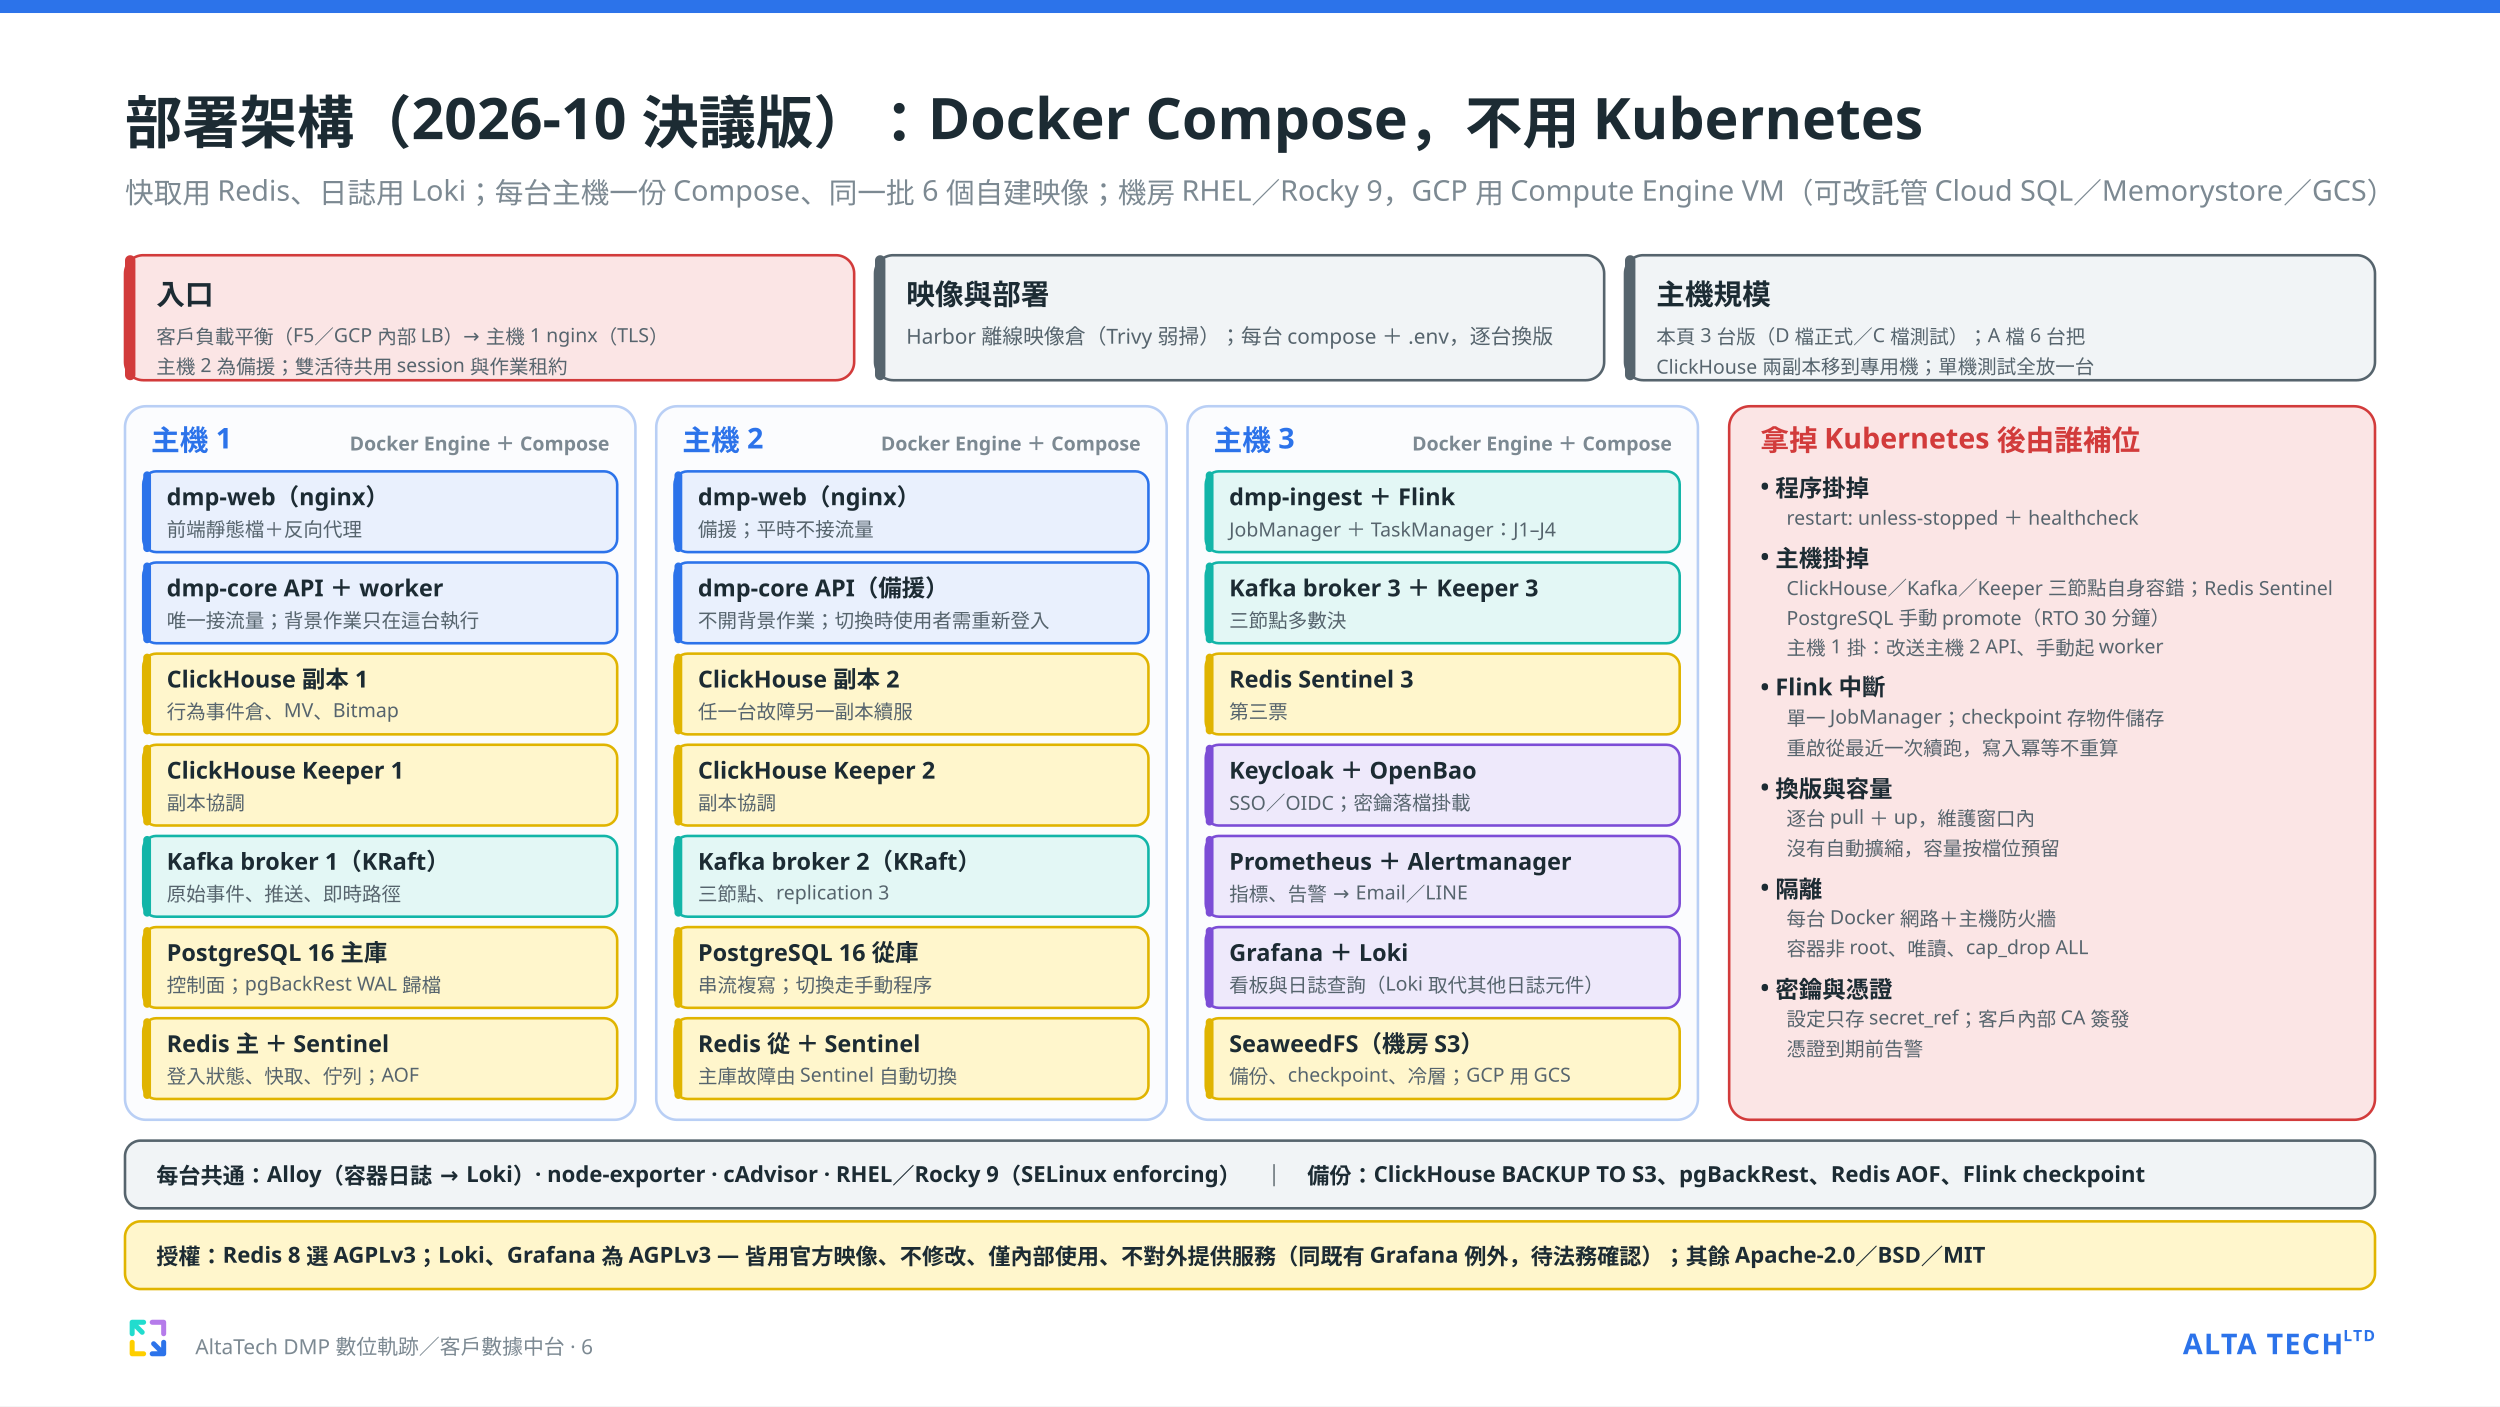
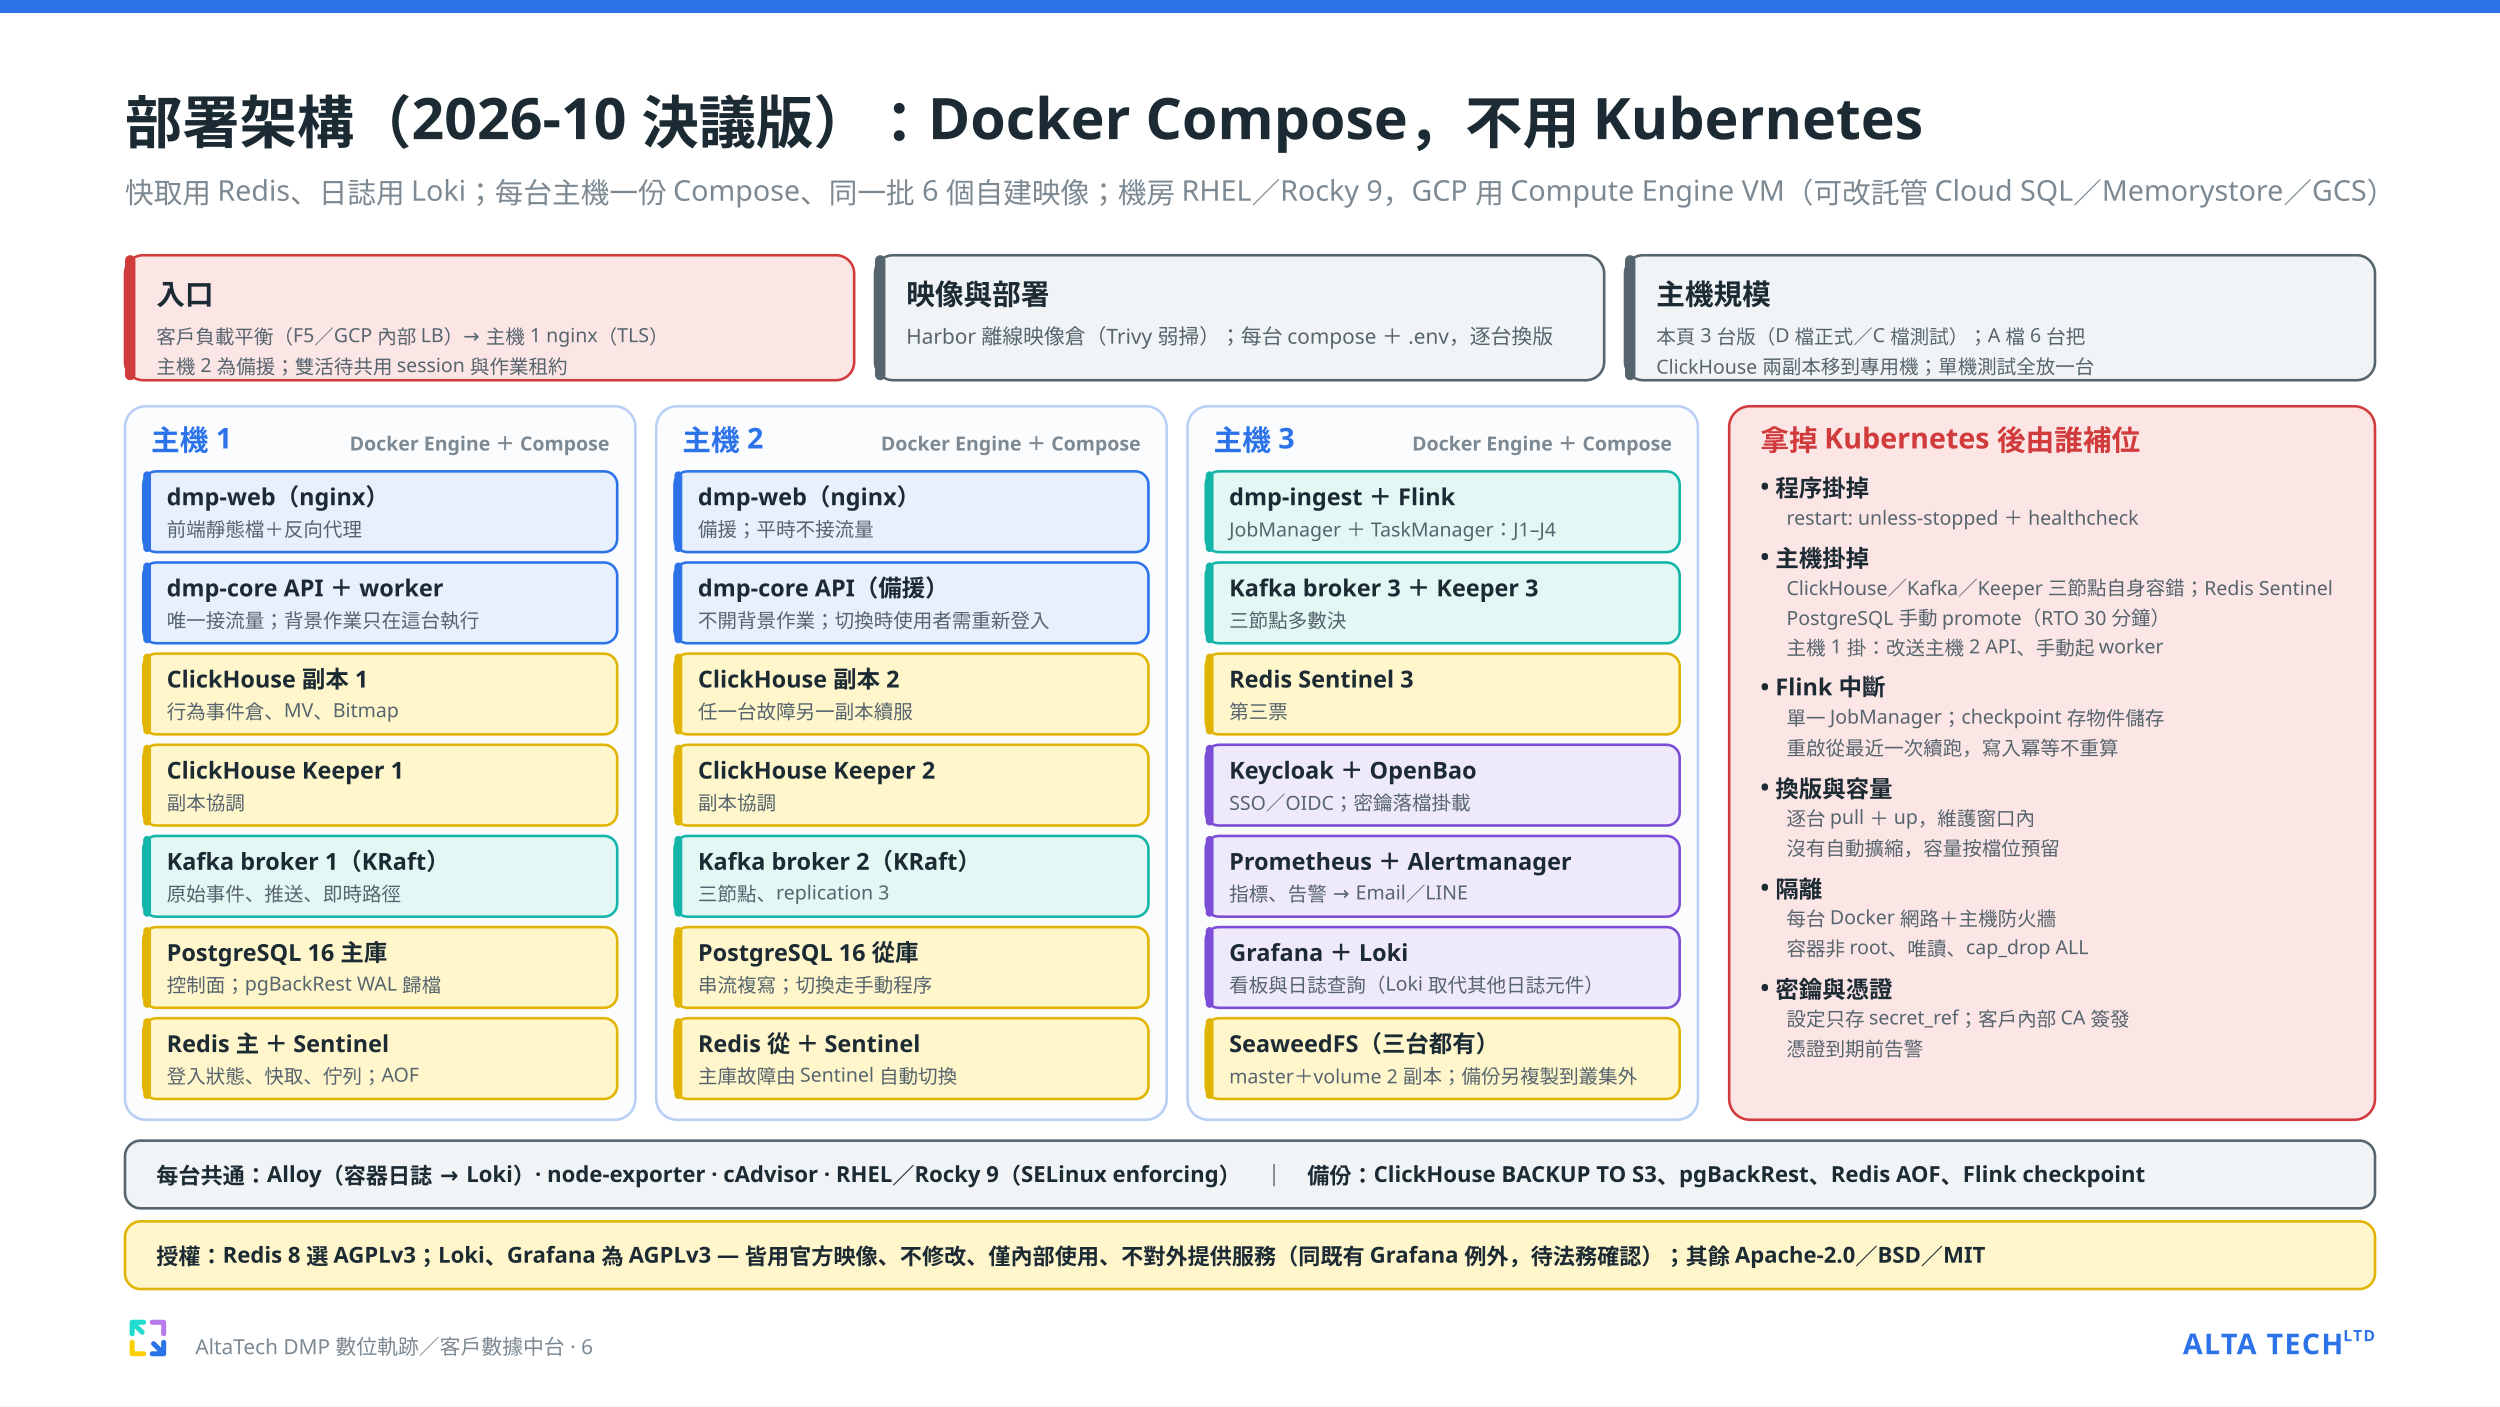
<svg xmlns="http://www.w3.org/2000/svg" viewBox="0 0 1920 1080" width="1920" height="1080">
  <defs>
    <marker id="ah" markerWidth="10" markerHeight="10" refX="8" refY="5" orient="auto">
      <path d="M0,0 L10,5 L0,10 z" fill="#7C8992" />
    </marker>
  </defs>
  <rect width="1920" height="1080" fill="#FFFFFF" />
  <rect x="0" y="0" width="1920" height="10" fill="#2C73EA" />
  <text x="96" y="110" font-family="'Plus Jakarta Sans','Noto Sans TC','PingFang TC','Microsoft JhengHei',sans-serif" font-size="44" font-weight="800" fill="#1C2B33">部署架構（2026-10 決議版）：Docker Compose，不用 Kubernetes</text>
  <text x="96" y="156" font-family="'Plus Jakarta Sans','Noto Sans TC','PingFang TC','Microsoft JhengHei',sans-serif" font-size="22" fill="#7C8992">快取用 Redis、日誌用 Loki；每台主機一份 Compose、同一批 6 個自建映像；機房 RHEL／Rocky 9，GCP 用 Compute Engine VM（可改託管 Cloud SQL／Memorystore／GCS）</text>
  <g transform="translate(96,1010) scale(0.55)">
    <path d="M10 26V10h16M10 10l14 14" stroke="#21DCCE" stroke-width="7" fill="none" stroke-linecap="round" stroke-linejoin="round" />
    <path d="M38 10h16v16" stroke="#B57BEA" stroke-width="7" fill="none" stroke-linecap="round" stroke-linejoin="round" />
    <path d="M10 38v16h16" stroke="#FECF00" stroke-width="7" fill="none" stroke-linecap="round" stroke-linejoin="round" />
    <path d="M54 38v16H38M54 54L40 40" stroke="#2C73EA" stroke-width="7" fill="none" stroke-linecap="round" stroke-linejoin="round" />
  </g>
  <text x="1824" y="1040" font-family="'Plus Jakarta Sans','Noto Sans TC','PingFang TC','Microsoft JhengHei',sans-serif" font-size="22" font-weight="800" fill="#2C73EA" text-anchor="end" letter-spacing="1">ALTA TECH<tspan font-size="12" dy="-10">LTD</tspan>
  </text>
  <text x="150" y="1040" font-family="'Plus Jakarta Sans','Noto Sans TC','PingFang TC','Microsoft JhengHei',sans-serif" font-size="16" fill="#7C8992">AltaTech DMP 數位軌跡／客戶數據中台 · 6</text>
  <rect x="96" y="196" width="560" height="96" rx="14" fill="#FBE5E5" stroke="#D23B3B" stroke-width="2" />
  <rect x="96" y="196" width="8" height="96" rx="4" fill="#D23B3B" />
  <text x="120" y="234" font-family="'Plus Jakarta Sans','Noto Sans TC','PingFang TC','Microsoft JhengHei',sans-serif" font-size="22" font-weight="800" fill="#1C2B33" text-anchor="start">入口</text>
  <text x="120" y="264" font-family="'Plus Jakarta Sans','Noto Sans TC','PingFang TC','Microsoft JhengHei',sans-serif" font-size="15" font-weight="400" fill="#56646D" text-anchor="start">客戶負載平衡（F5／GCP 內部 LB）→ 主機 1 nginx（TLS）</text>
  <text x="120" y="287" font-family="'Plus Jakarta Sans','Noto Sans TC','PingFang TC','Microsoft JhengHei',sans-serif" font-size="15" font-weight="400" fill="#56646D" text-anchor="start">主機 2 為備援；雙活待共用 session 與作業租約</text>
  <rect x="672" y="196" width="560" height="96" rx="14" fill="#F1F4F6" stroke="#56646D" stroke-width="2" />
  <rect x="672" y="196" width="8" height="96" rx="4" fill="#56646D" />
  <text x="696" y="234" font-family="'Plus Jakarta Sans','Noto Sans TC','PingFang TC','Microsoft JhengHei',sans-serif" font-size="22" font-weight="800" fill="#1C2B33" text-anchor="start">映像與部署</text>
  <text x="696" y="264" font-family="'Plus Jakarta Sans','Noto Sans TC','PingFang TC','Microsoft JhengHei',sans-serif" font-size="16" font-weight="400" fill="#56646D" text-anchor="start">Harbor 離線映像倉（Trivy 弱掃）；每台 compose ＋ .env，逐台換版</text>
  <rect x="1248" y="196" width="576" height="96" rx="14" fill="#F1F4F6" stroke="#56646D" stroke-width="2" />
  <rect x="1248" y="196" width="8" height="96" rx="4" fill="#56646D" />
  <text x="1272" y="234" font-family="'Plus Jakarta Sans','Noto Sans TC','PingFang TC','Microsoft JhengHei',sans-serif" font-size="22" font-weight="800" fill="#1C2B33" text-anchor="start">主機規模</text>
  <text x="1272" y="264" font-family="'Plus Jakarta Sans','Noto Sans TC','PingFang TC','Microsoft JhengHei',sans-serif" font-size="15" font-weight="400" fill="#56646D" text-anchor="start">本頁 3 台版（D 檔正式／C 檔測試）；A 檔 6 台把</text>
  <text x="1272" y="287" font-family="'Plus Jakarta Sans','Noto Sans TC','PingFang TC','Microsoft JhengHei',sans-serif" font-size="15" font-weight="400" fill="#56646D" text-anchor="start">ClickHouse 兩副本移到專用機；單機測試全放一台</text>
  <rect x="96" y="312" width="392" height="548" rx="16" fill="#FBFCFE" stroke="#B9CFF5" stroke-width="2" />
  <text x="116" y="346" font-family="'Plus Jakarta Sans','Noto Sans TC','PingFang TC','Microsoft JhengHei',sans-serif" font-size="22" font-weight="800" fill="#2C73EA" text-anchor="start">主機 1</text>
  <text x="468" y="346" font-family="'Plus Jakarta Sans','Noto Sans TC','PingFang TC','Microsoft JhengHei',sans-serif" font-size="15" font-weight="600" fill="#7C8992" text-anchor="end">Docker Engine ＋ Compose</text>
  <rect x="110" y="362" width="364" height="62" rx="10" fill="#E9F0FD" stroke="#2C73EA" stroke-width="2" />
  <rect x="110" y="362" width="6" height="62" rx="3" fill="#2C73EA" />
  <text x="128" y="388" font-family="'Plus Jakarta Sans','Noto Sans TC','PingFang TC','Microsoft JhengHei',sans-serif" font-size="18" font-weight="800" fill="#1C2B33" text-anchor="start">dmp-web（nginx）</text>
  <text x="128" y="412" font-family="'Plus Jakarta Sans','Noto Sans TC','PingFang TC','Microsoft JhengHei',sans-serif" font-size="15" font-weight="400" fill="#56646D" text-anchor="start">前端靜態檔＋反向代理</text>
  <rect x="110" y="432" width="364" height="62" rx="10" fill="#E9F0FD" stroke="#2C73EA" stroke-width="2" />
  <rect x="110" y="432" width="6" height="62" rx="3" fill="#2C73EA" />
  <text x="128" y="458" font-family="'Plus Jakarta Sans','Noto Sans TC','PingFang TC','Microsoft JhengHei',sans-serif" font-size="18" font-weight="800" fill="#1C2B33" text-anchor="start">dmp-core API ＋ worker</text>
  <text x="128" y="482" font-family="'Plus Jakarta Sans','Noto Sans TC','PingFang TC','Microsoft JhengHei',sans-serif" font-size="15" font-weight="400" fill="#56646D" text-anchor="start">唯一接流量；背景作業只在這台執行</text>
  <rect x="110" y="502" width="364" height="62" rx="10" fill="#FFF6CC" stroke="#E0B400" stroke-width="2" />
  <rect x="110" y="502" width="6" height="62" rx="3" fill="#E0B400" />
  <text x="128" y="528" font-family="'Plus Jakarta Sans','Noto Sans TC','PingFang TC','Microsoft JhengHei',sans-serif" font-size="18" font-weight="800" fill="#1C2B33" text-anchor="start">ClickHouse 副本 1</text>
  <text x="128" y="552" font-family="'Plus Jakarta Sans','Noto Sans TC','PingFang TC','Microsoft JhengHei',sans-serif" font-size="15" font-weight="400" fill="#56646D" text-anchor="start">行為事件倉、MV、Bitmap</text>
  <rect x="110" y="572" width="364" height="62" rx="10" fill="#FFF6CC" stroke="#E0B400" stroke-width="2" />
  <rect x="110" y="572" width="6" height="62" rx="3" fill="#E0B400" />
  <text x="128" y="598" font-family="'Plus Jakarta Sans','Noto Sans TC','PingFang TC','Microsoft JhengHei',sans-serif" font-size="18" font-weight="800" fill="#1C2B33" text-anchor="start">ClickHouse Keeper 1</text>
  <text x="128" y="622" font-family="'Plus Jakarta Sans','Noto Sans TC','PingFang TC','Microsoft JhengHei',sans-serif" font-size="15" font-weight="400" fill="#56646D" text-anchor="start">副本協調</text>
  <rect x="110" y="642" width="364" height="62" rx="10" fill="#E3F7F5" stroke="#12B5A8" stroke-width="2" />
  <rect x="110" y="642" width="6" height="62" rx="3" fill="#12B5A8" />
  <text x="128" y="668" font-family="'Plus Jakarta Sans','Noto Sans TC','PingFang TC','Microsoft JhengHei',sans-serif" font-size="18" font-weight="800" fill="#1C2B33" text-anchor="start">Kafka broker 1（KRaft）</text>
  <text x="128" y="692" font-family="'Plus Jakarta Sans','Noto Sans TC','PingFang TC','Microsoft JhengHei',sans-serif" font-size="15" font-weight="400" fill="#56646D" text-anchor="start">原始事件、推送、即時路徑</text>
  <rect x="110" y="712" width="364" height="62" rx="10" fill="#FFF6CC" stroke="#E0B400" stroke-width="2" />
  <rect x="110" y="712" width="6" height="62" rx="3" fill="#E0B400" />
  <text x="128" y="738" font-family="'Plus Jakarta Sans','Noto Sans TC','PingFang TC','Microsoft JhengHei',sans-serif" font-size="18" font-weight="800" fill="#1C2B33" text-anchor="start">PostgreSQL 16 主庫</text>
  <text x="128" y="762" font-family="'Plus Jakarta Sans','Noto Sans TC','PingFang TC','Microsoft JhengHei',sans-serif" font-size="15" font-weight="400" fill="#56646D" text-anchor="start">控制面；pgBackRest WAL 歸檔</text>
  <rect x="110" y="782" width="364" height="62" rx="10" fill="#FFF6CC" stroke="#E0B400" stroke-width="2" />
  <rect x="110" y="782" width="6" height="62" rx="3" fill="#E0B400" />
  <text x="128" y="808" font-family="'Plus Jakarta Sans','Noto Sans TC','PingFang TC','Microsoft JhengHei',sans-serif" font-size="18" font-weight="800" fill="#1C2B33" text-anchor="start">Redis 主 ＋ Sentinel</text>
  <text x="128" y="832" font-family="'Plus Jakarta Sans','Noto Sans TC','PingFang TC','Microsoft JhengHei',sans-serif" font-size="15" font-weight="400" fill="#56646D" text-anchor="start">登入狀態、快取、佇列；AOF</text>
  <rect x="504" y="312" width="392" height="548" rx="16" fill="#FBFCFE" stroke="#B9CFF5" stroke-width="2" />
  <text x="524" y="346" font-family="'Plus Jakarta Sans','Noto Sans TC','PingFang TC','Microsoft JhengHei',sans-serif" font-size="22" font-weight="800" fill="#2C73EA" text-anchor="start">主機 2</text>
  <text x="876" y="346" font-family="'Plus Jakarta Sans','Noto Sans TC','PingFang TC','Microsoft JhengHei',sans-serif" font-size="15" font-weight="600" fill="#7C8992" text-anchor="end">Docker Engine ＋ Compose</text>
  <rect x="518" y="362" width="364" height="62" rx="10" fill="#E9F0FD" stroke="#2C73EA" stroke-width="2" />
  <rect x="518" y="362" width="6" height="62" rx="3" fill="#2C73EA" />
  <text x="536" y="388" font-family="'Plus Jakarta Sans','Noto Sans TC','PingFang TC','Microsoft JhengHei',sans-serif" font-size="18" font-weight="800" fill="#1C2B33" text-anchor="start">dmp-web（nginx）</text>
  <text x="536" y="412" font-family="'Plus Jakarta Sans','Noto Sans TC','PingFang TC','Microsoft JhengHei',sans-serif" font-size="15" font-weight="400" fill="#56646D" text-anchor="start">備援；平時不接流量</text>
  <rect x="518" y="432" width="364" height="62" rx="10" fill="#E9F0FD" stroke="#2C73EA" stroke-width="2" />
  <rect x="518" y="432" width="6" height="62" rx="3" fill="#2C73EA" />
  <text x="536" y="458" font-family="'Plus Jakarta Sans','Noto Sans TC','PingFang TC','Microsoft JhengHei',sans-serif" font-size="18" font-weight="800" fill="#1C2B33" text-anchor="start">dmp-core API（備援）</text>
  <text x="536" y="482" font-family="'Plus Jakarta Sans','Noto Sans TC','PingFang TC','Microsoft JhengHei',sans-serif" font-size="15" font-weight="400" fill="#56646D" text-anchor="start">不開背景作業；切換時使用者需重新登入</text>
  <rect x="518" y="502" width="364" height="62" rx="10" fill="#FFF6CC" stroke="#E0B400" stroke-width="2" />
  <rect x="518" y="502" width="6" height="62" rx="3" fill="#E0B400" />
  <text x="536" y="528" font-family="'Plus Jakarta Sans','Noto Sans TC','PingFang TC','Microsoft JhengHei',sans-serif" font-size="18" font-weight="800" fill="#1C2B33" text-anchor="start">ClickHouse 副本 2</text>
  <text x="536" y="552" font-family="'Plus Jakarta Sans','Noto Sans TC','PingFang TC','Microsoft JhengHei',sans-serif" font-size="15" font-weight="400" fill="#56646D" text-anchor="start">任一台故障另一副本續服</text>
  <rect x="518" y="572" width="364" height="62" rx="10" fill="#FFF6CC" stroke="#E0B400" stroke-width="2" />
  <rect x="518" y="572" width="6" height="62" rx="3" fill="#E0B400" />
  <text x="536" y="598" font-family="'Plus Jakarta Sans','Noto Sans TC','PingFang TC','Microsoft JhengHei',sans-serif" font-size="18" font-weight="800" fill="#1C2B33" text-anchor="start">ClickHouse Keeper 2</text>
  <text x="536" y="622" font-family="'Plus Jakarta Sans','Noto Sans TC','PingFang TC','Microsoft JhengHei',sans-serif" font-size="15" font-weight="400" fill="#56646D" text-anchor="start">副本協調</text>
  <rect x="518" y="642" width="364" height="62" rx="10" fill="#E3F7F5" stroke="#12B5A8" stroke-width="2" />
  <rect x="518" y="642" width="6" height="62" rx="3" fill="#12B5A8" />
  <text x="536" y="668" font-family="'Plus Jakarta Sans','Noto Sans TC','PingFang TC','Microsoft JhengHei',sans-serif" font-size="18" font-weight="800" fill="#1C2B33" text-anchor="start">Kafka broker 2（KRaft）</text>
  <text x="536" y="692" font-family="'Plus Jakarta Sans','Noto Sans TC','PingFang TC','Microsoft JhengHei',sans-serif" font-size="15" font-weight="400" fill="#56646D" text-anchor="start">三節點、replication 3</text>
  <rect x="518" y="712" width="364" height="62" rx="10" fill="#FFF6CC" stroke="#E0B400" stroke-width="2" />
  <rect x="518" y="712" width="6" height="62" rx="3" fill="#E0B400" />
  <text x="536" y="738" font-family="'Plus Jakarta Sans','Noto Sans TC','PingFang TC','Microsoft JhengHei',sans-serif" font-size="18" font-weight="800" fill="#1C2B33" text-anchor="start">PostgreSQL 16 從庫</text>
  <text x="536" y="762" font-family="'Plus Jakarta Sans','Noto Sans TC','PingFang TC','Microsoft JhengHei',sans-serif" font-size="15" font-weight="400" fill="#56646D" text-anchor="start">串流複寫；切換走手動程序</text>
  <rect x="518" y="782" width="364" height="62" rx="10" fill="#FFF6CC" stroke="#E0B400" stroke-width="2" />
  <rect x="518" y="782" width="6" height="62" rx="3" fill="#E0B400" />
  <text x="536" y="808" font-family="'Plus Jakarta Sans','Noto Sans TC','PingFang TC','Microsoft JhengHei',sans-serif" font-size="18" font-weight="800" fill="#1C2B33" text-anchor="start">Redis 從 ＋ Sentinel</text>
  <text x="536" y="832" font-family="'Plus Jakarta Sans','Noto Sans TC','PingFang TC','Microsoft JhengHei',sans-serif" font-size="15" font-weight="400" fill="#56646D" text-anchor="start">主庫故障由 Sentinel 自動切換</text>
  <rect x="912" y="312" width="392" height="548" rx="16" fill="#FBFCFE" stroke="#B9CFF5" stroke-width="2" />
  <text x="932" y="346" font-family="'Plus Jakarta Sans','Noto Sans TC','PingFang TC','Microsoft JhengHei',sans-serif" font-size="22" font-weight="800" fill="#2C73EA" text-anchor="start">主機 3</text>
  <text x="1284" y="346" font-family="'Plus Jakarta Sans','Noto Sans TC','PingFang TC','Microsoft JhengHei',sans-serif" font-size="15" font-weight="600" fill="#7C8992" text-anchor="end">Docker Engine ＋ Compose</text>
  <rect x="926" y="362" width="364" height="62" rx="10" fill="#E3F7F5" stroke="#12B5A8" stroke-width="2" />
  <rect x="926" y="362" width="6" height="62" rx="3" fill="#12B5A8" />
  <text x="944" y="388" font-family="'Plus Jakarta Sans','Noto Sans TC','PingFang TC','Microsoft JhengHei',sans-serif" font-size="18" font-weight="800" fill="#1C2B33" text-anchor="start">dmp-ingest ＋ Flink</text>
  <text x="944" y="412" font-family="'Plus Jakarta Sans','Noto Sans TC','PingFang TC','Microsoft JhengHei',sans-serif" font-size="15" font-weight="400" fill="#56646D" text-anchor="start">JobManager ＋ TaskManager：J1–J4</text>
  <rect x="926" y="432" width="364" height="62" rx="10" fill="#E3F7F5" stroke="#12B5A8" stroke-width="2" />
  <rect x="926" y="432" width="6" height="62" rx="3" fill="#12B5A8" />
  <text x="944" y="458" font-family="'Plus Jakarta Sans','Noto Sans TC','PingFang TC','Microsoft JhengHei',sans-serif" font-size="18" font-weight="800" fill="#1C2B33" text-anchor="start">Kafka broker 3 ＋ Keeper 3</text>
  <text x="944" y="482" font-family="'Plus Jakarta Sans','Noto Sans TC','PingFang TC','Microsoft JhengHei',sans-serif" font-size="15" font-weight="400" fill="#56646D" text-anchor="start">三節點多數決</text>
  <rect x="926" y="502" width="364" height="62" rx="10" fill="#FFF6CC" stroke="#E0B400" stroke-width="2" />
  <rect x="926" y="502" width="6" height="62" rx="3" fill="#E0B400" />
  <text x="944" y="528" font-family="'Plus Jakarta Sans','Noto Sans TC','PingFang TC','Microsoft JhengHei',sans-serif" font-size="18" font-weight="800" fill="#1C2B33" text-anchor="start">Redis Sentinel 3</text>
  <text x="944" y="552" font-family="'Plus Jakarta Sans','Noto Sans TC','PingFang TC','Microsoft JhengHei',sans-serif" font-size="15" font-weight="400" fill="#56646D" text-anchor="start">第三票</text>
  <rect x="926" y="572" width="364" height="62" rx="10" fill="#EEE9FB" stroke="#7C4DD6" stroke-width="2" />
  <rect x="926" y="572" width="6" height="62" rx="3" fill="#7C4DD6" />
  <text x="944" y="598" font-family="'Plus Jakarta Sans','Noto Sans TC','PingFang TC','Microsoft JhengHei',sans-serif" font-size="18" font-weight="800" fill="#1C2B33" text-anchor="start">Keycloak ＋ OpenBao</text>
  <text x="944" y="622" font-family="'Plus Jakarta Sans','Noto Sans TC','PingFang TC','Microsoft JhengHei',sans-serif" font-size="15" font-weight="400" fill="#56646D" text-anchor="start">SSO／OIDC；密鑰落檔掛載</text>
  <rect x="926" y="642" width="364" height="62" rx="10" fill="#EEE9FB" stroke="#7C4DD6" stroke-width="2" />
  <rect x="926" y="642" width="6" height="62" rx="3" fill="#7C4DD6" />
  <text x="944" y="668" font-family="'Plus Jakarta Sans','Noto Sans TC','PingFang TC','Microsoft JhengHei',sans-serif" font-size="18" font-weight="800" fill="#1C2B33" text-anchor="start">Prometheus ＋ Alertmanager</text>
  <text x="944" y="692" font-family="'Plus Jakarta Sans','Noto Sans TC','PingFang TC','Microsoft JhengHei',sans-serif" font-size="15" font-weight="400" fill="#56646D" text-anchor="start">指標、告警 → Email／LINE</text>
  <rect x="926" y="712" width="364" height="62" rx="10" fill="#EEE9FB" stroke="#7C4DD6" stroke-width="2" />
  <rect x="926" y="712" width="6" height="62" rx="3" fill="#7C4DD6" />
  <text x="944" y="738" font-family="'Plus Jakarta Sans','Noto Sans TC','PingFang TC','Microsoft JhengHei',sans-serif" font-size="18" font-weight="800" fill="#1C2B33" text-anchor="start">Grafana ＋ Loki</text>
  <text x="944" y="762" font-family="'Plus Jakarta Sans','Noto Sans TC','PingFang TC','Microsoft JhengHei',sans-serif" font-size="15" font-weight="400" fill="#56646D" text-anchor="start">看板與日誌查詢（Loki 取代其他日誌元件）</text>
  <rect x="926" y="782" width="364" height="62" rx="10" fill="#FFF6CC" stroke="#E0B400" stroke-width="2" />
  <rect x="926" y="782" width="6" height="62" rx="3" fill="#E0B400" />
-   <text x="944" y="808" font-family="'Plus Jakarta Sans','Noto Sans TC','PingFang TC','Microsoft JhengHei',sans-serif" font-size="18" font-weight="800" fill="#1C2B33" text-anchor="start">SeaweedFS（機房 S3）</text>
-   <text x="944" y="832" font-family="'Plus Jakarta Sans','Noto Sans TC','PingFang TC','Microsoft JhengHei',sans-serif" font-size="15" font-weight="400" fill="#56646D" text-anchor="start">備份、checkpoint、冷層；GCP 用 GCS</text>
+   <text x="944" y="808" font-family="'Plus Jakarta Sans','Noto Sans TC','PingFang TC','Microsoft JhengHei',sans-serif" font-size="18" font-weight="800" fill="#1C2B33" text-anchor="start">SeaweedFS（三台都有）</text>
+   <text x="944" y="832" font-family="'Plus Jakarta Sans','Noto Sans TC','PingFang TC','Microsoft JhengHei',sans-serif" font-size="15" font-weight="400" fill="#56646D" text-anchor="start">master＋volume 2 副本；備份另複製到叢集外</text>
  <rect x="1328" y="312" width="496" height="548" rx="16" fill="#FBE5E5" stroke="#D23B3B" stroke-width="2" />
  <text x="1352" y="346" font-family="'Plus Jakarta Sans','Noto Sans TC','PingFang TC','Microsoft JhengHei',sans-serif" font-size="22" font-weight="800" fill="#D23B3B" text-anchor="start">拿掉 Kubernetes 後由誰補位</text>
  <text x="1352" y="380" font-family="'Plus Jakarta Sans','Noto Sans TC','PingFang TC','Microsoft JhengHei',sans-serif" font-size="18" font-weight="800" fill="#1C2B33" text-anchor="start">• 程序掛掉</text>
  <text x="1372" y="403" font-family="'Plus Jakarta Sans','Noto Sans TC','PingFang TC','Microsoft JhengHei',sans-serif" font-size="15" font-weight="400" fill="#56646D" text-anchor="start">restart: unless-stopped ＋ healthcheck</text>
  <text x="1352" y="434" font-family="'Plus Jakarta Sans','Noto Sans TC','PingFang TC','Microsoft JhengHei',sans-serif" font-size="18" font-weight="800" fill="#1C2B33" text-anchor="start">• 主機掛掉</text>
  <text x="1372" y="457" font-family="'Plus Jakarta Sans','Noto Sans TC','PingFang TC','Microsoft JhengHei',sans-serif" font-size="15" font-weight="400" fill="#56646D" text-anchor="start">ClickHouse／Kafka／Keeper 三節點自身容錯；Redis Sentinel</text>
  <text x="1372" y="480" font-family="'Plus Jakarta Sans','Noto Sans TC','PingFang TC','Microsoft JhengHei',sans-serif" font-size="15" font-weight="400" fill="#56646D" text-anchor="start">PostgreSQL 手動 promote（RTO 30 分鐘）</text>
  <text x="1372" y="503" font-family="'Plus Jakarta Sans','Noto Sans TC','PingFang TC','Microsoft JhengHei',sans-serif" font-size="15" font-weight="400" fill="#56646D" text-anchor="start">主機 1 掛：改送主機 2 API、手動起 worker</text>
  <text x="1352" y="534" font-family="'Plus Jakarta Sans','Noto Sans TC','PingFang TC','Microsoft JhengHei',sans-serif" font-size="18" font-weight="800" fill="#1C2B33" text-anchor="start">• Flink 中斷</text>
  <text x="1372" y="557" font-family="'Plus Jakarta Sans','Noto Sans TC','PingFang TC','Microsoft JhengHei',sans-serif" font-size="15" font-weight="400" fill="#56646D" text-anchor="start">單一 JobManager；checkpoint 存物件儲存</text>
  <text x="1372" y="580" font-family="'Plus Jakarta Sans','Noto Sans TC','PingFang TC','Microsoft JhengHei',sans-serif" font-size="15" font-weight="400" fill="#56646D" text-anchor="start">重啟從最近一次續跑，寫入冪等不重算</text>
  <text x="1352" y="611" font-family="'Plus Jakarta Sans','Noto Sans TC','PingFang TC','Microsoft JhengHei',sans-serif" font-size="18" font-weight="800" fill="#1C2B33" text-anchor="start">• 換版與容量</text>
  <text x="1372" y="634" font-family="'Plus Jakarta Sans','Noto Sans TC','PingFang TC','Microsoft JhengHei',sans-serif" font-size="15" font-weight="400" fill="#56646D" text-anchor="start">逐台 pull ＋ up，維護窗口內</text>
  <text x="1372" y="657" font-family="'Plus Jakarta Sans','Noto Sans TC','PingFang TC','Microsoft JhengHei',sans-serif" font-size="15" font-weight="400" fill="#56646D" text-anchor="start">沒有自動擴縮，容量按檔位預留</text>
  <text x="1352" y="688" font-family="'Plus Jakarta Sans','Noto Sans TC','PingFang TC','Microsoft JhengHei',sans-serif" font-size="18" font-weight="800" fill="#1C2B33" text-anchor="start">• 隔離</text>
  <text x="1372" y="711" font-family="'Plus Jakarta Sans','Noto Sans TC','PingFang TC','Microsoft JhengHei',sans-serif" font-size="15" font-weight="400" fill="#56646D" text-anchor="start">每台 Docker 網路＋主機防火牆</text>
  <text x="1372" y="734" font-family="'Plus Jakarta Sans','Noto Sans TC','PingFang TC','Microsoft JhengHei',sans-serif" font-size="15" font-weight="400" fill="#56646D" text-anchor="start">容器非 root、唯讀、cap_drop ALL</text>
  <text x="1352" y="765" font-family="'Plus Jakarta Sans','Noto Sans TC','PingFang TC','Microsoft JhengHei',sans-serif" font-size="18" font-weight="800" fill="#1C2B33" text-anchor="start">• 密鑰與憑證</text>
  <text x="1372" y="788" font-family="'Plus Jakarta Sans','Noto Sans TC','PingFang TC','Microsoft JhengHei',sans-serif" font-size="15" font-weight="400" fill="#56646D" text-anchor="start">設定只存 secret_ref；客戶內部 CA 簽發</text>
  <text x="1372" y="811" font-family="'Plus Jakarta Sans','Noto Sans TC','PingFang TC','Microsoft JhengHei',sans-serif" font-size="15" font-weight="400" fill="#56646D" text-anchor="start">憑證到期前告警</text>
  <rect x="96" y="876" width="1728" height="52" rx="12" fill="#F1F4F6" stroke="#56646D" stroke-width="2" />
  <text x="120" y="909" font-family="'Plus Jakarta Sans','Noto Sans TC','PingFang TC','Microsoft JhengHei',sans-serif" font-size="17" font-weight="600" fill="#1C2B33" text-anchor="start">每台共通：Alloy（容器日誌 → Loki）· node-exporter · cAdvisor · RHEL／Rocky 9（SELinux enforcing）　｜　備份：ClickHouse BACKUP TO S3、pgBackRest、Redis AOF、Flink checkpoint</text>
  <rect x="96" y="938" width="1728" height="52" rx="12" fill="#FFF6CC" stroke="#E0B400" stroke-width="2" />
  <text x="120" y="971" font-family="'Plus Jakarta Sans','Noto Sans TC','PingFang TC','Microsoft JhengHei',sans-serif" font-size="17" font-weight="600" fill="#1C2B33" text-anchor="start">授權：Redis 8 選 AGPLv3；Loki、Grafana 為 AGPLv3 — 皆用官方映像、不修改、僅內部使用、不對外提供服務（同既有 Grafana 例外，待法務確認）；其餘 Apache-2.0／BSD／MIT</text>
</svg>
